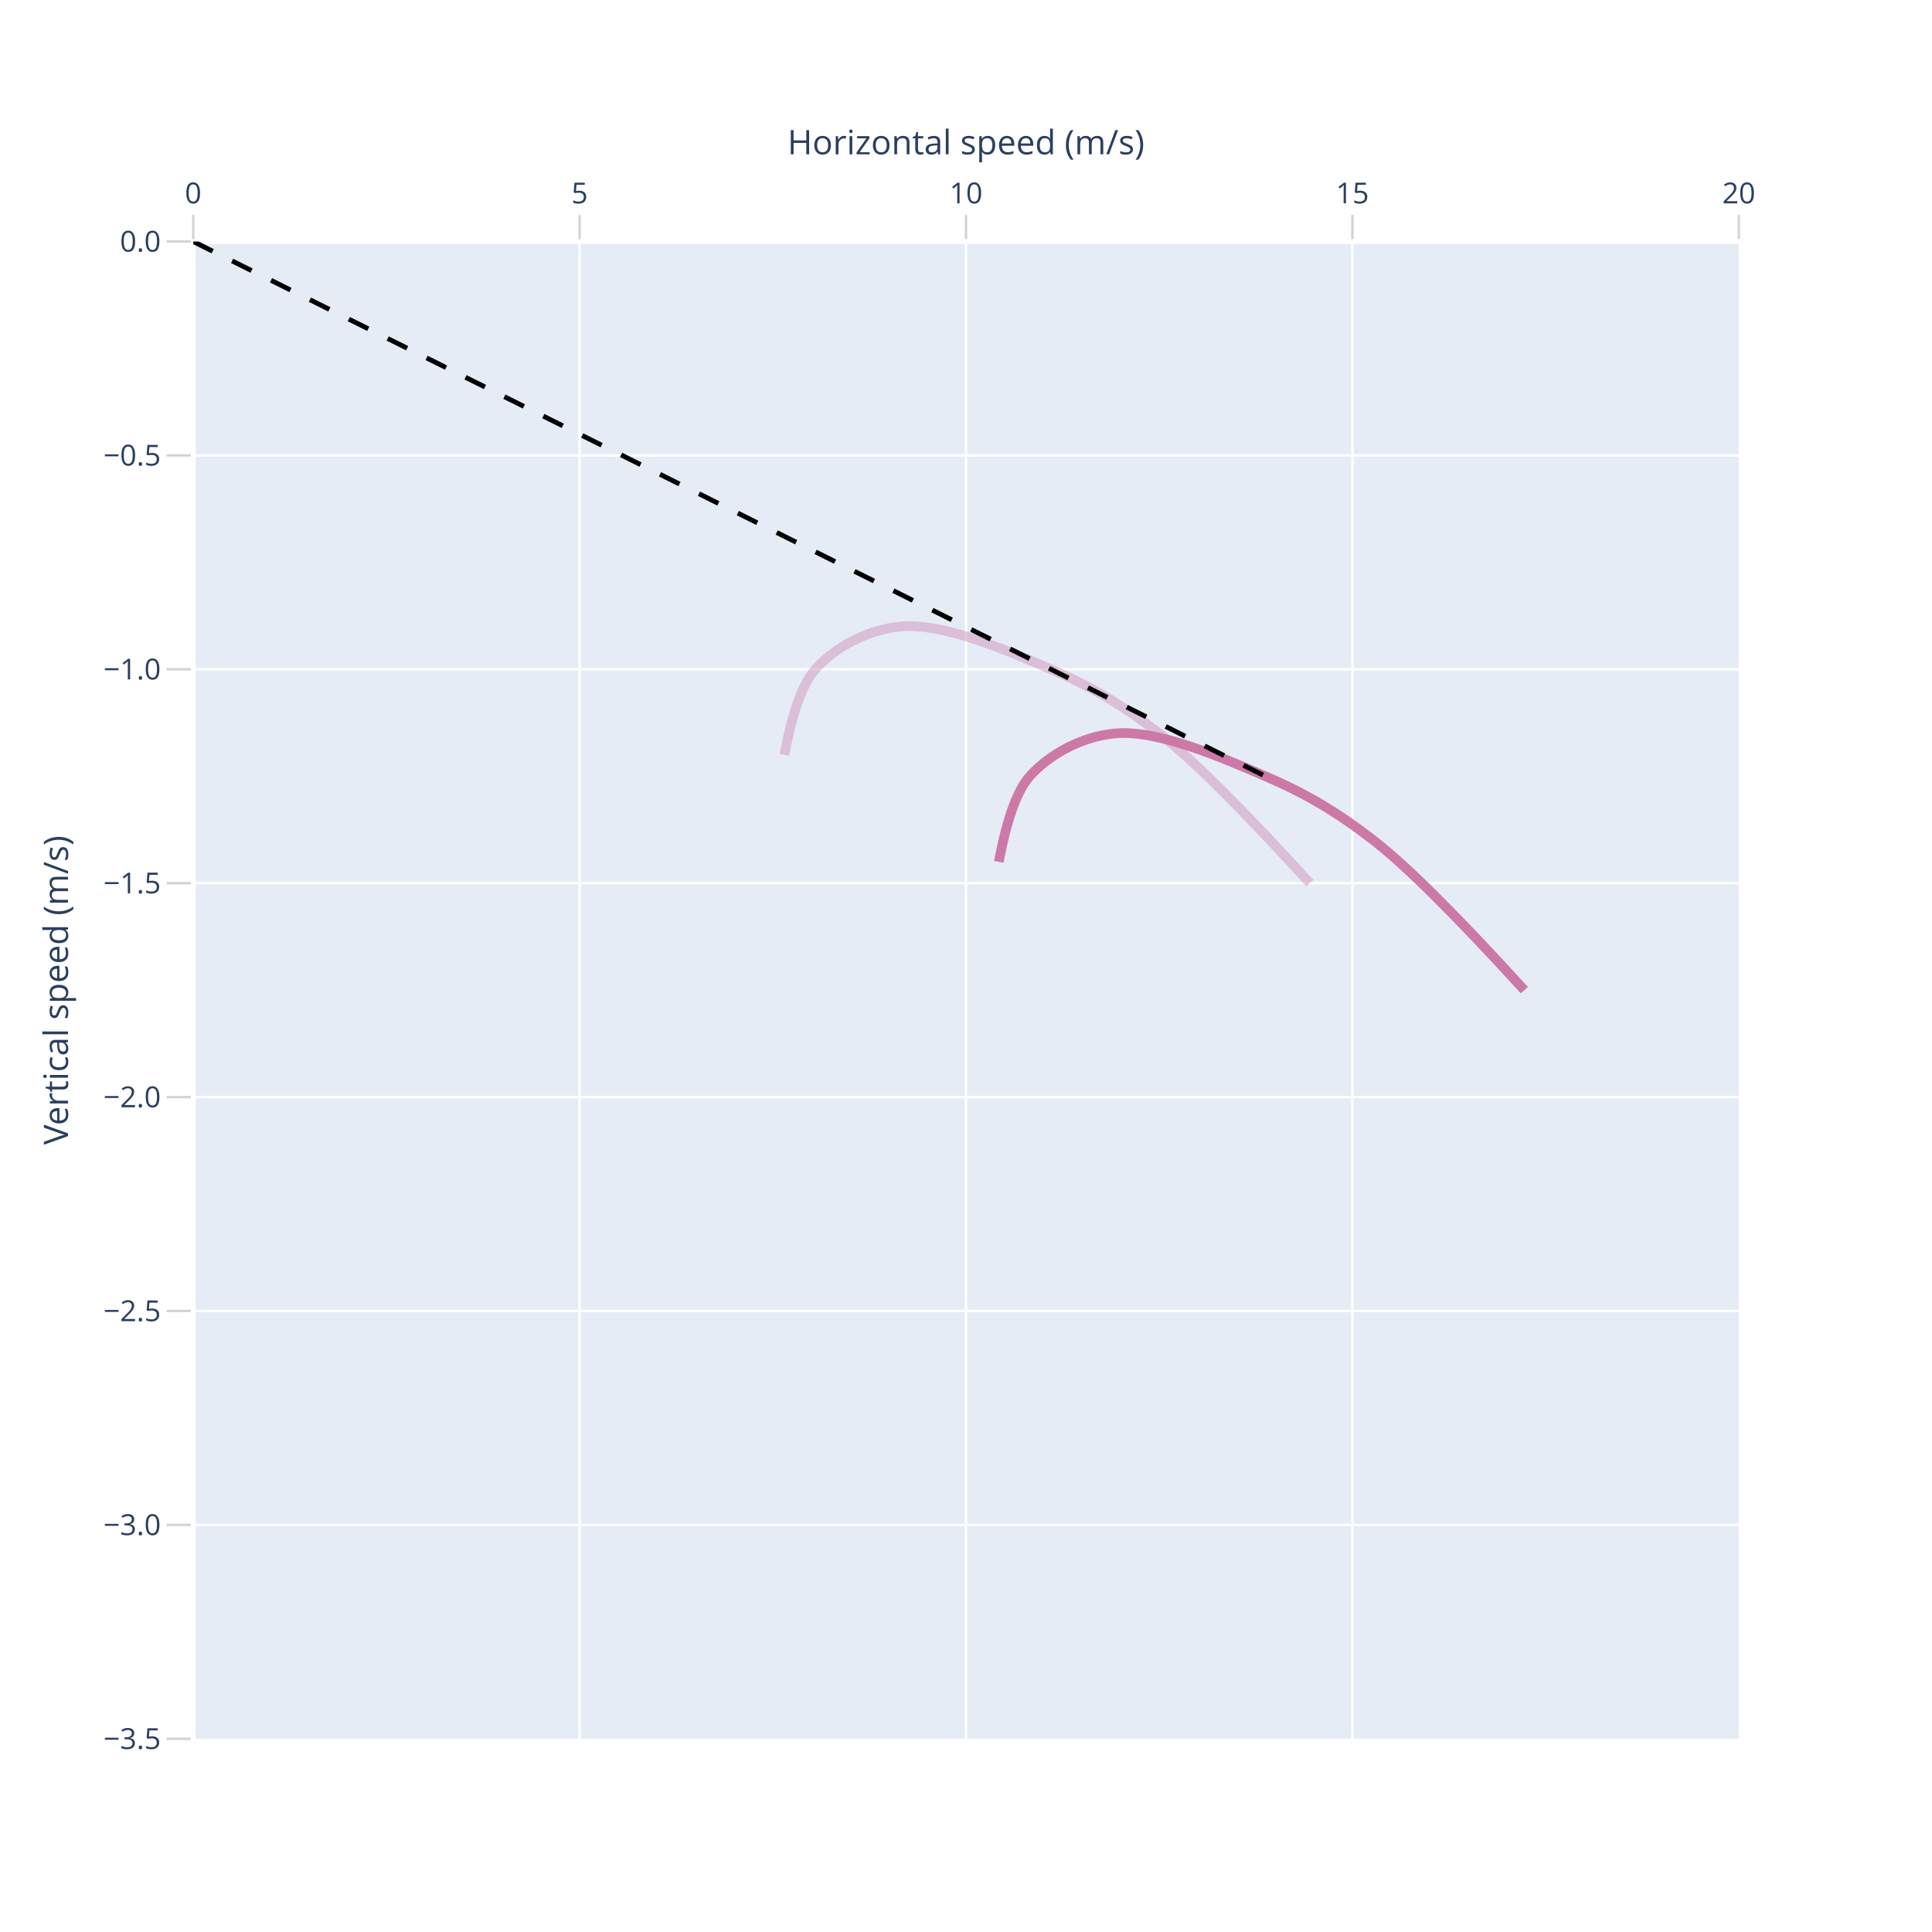
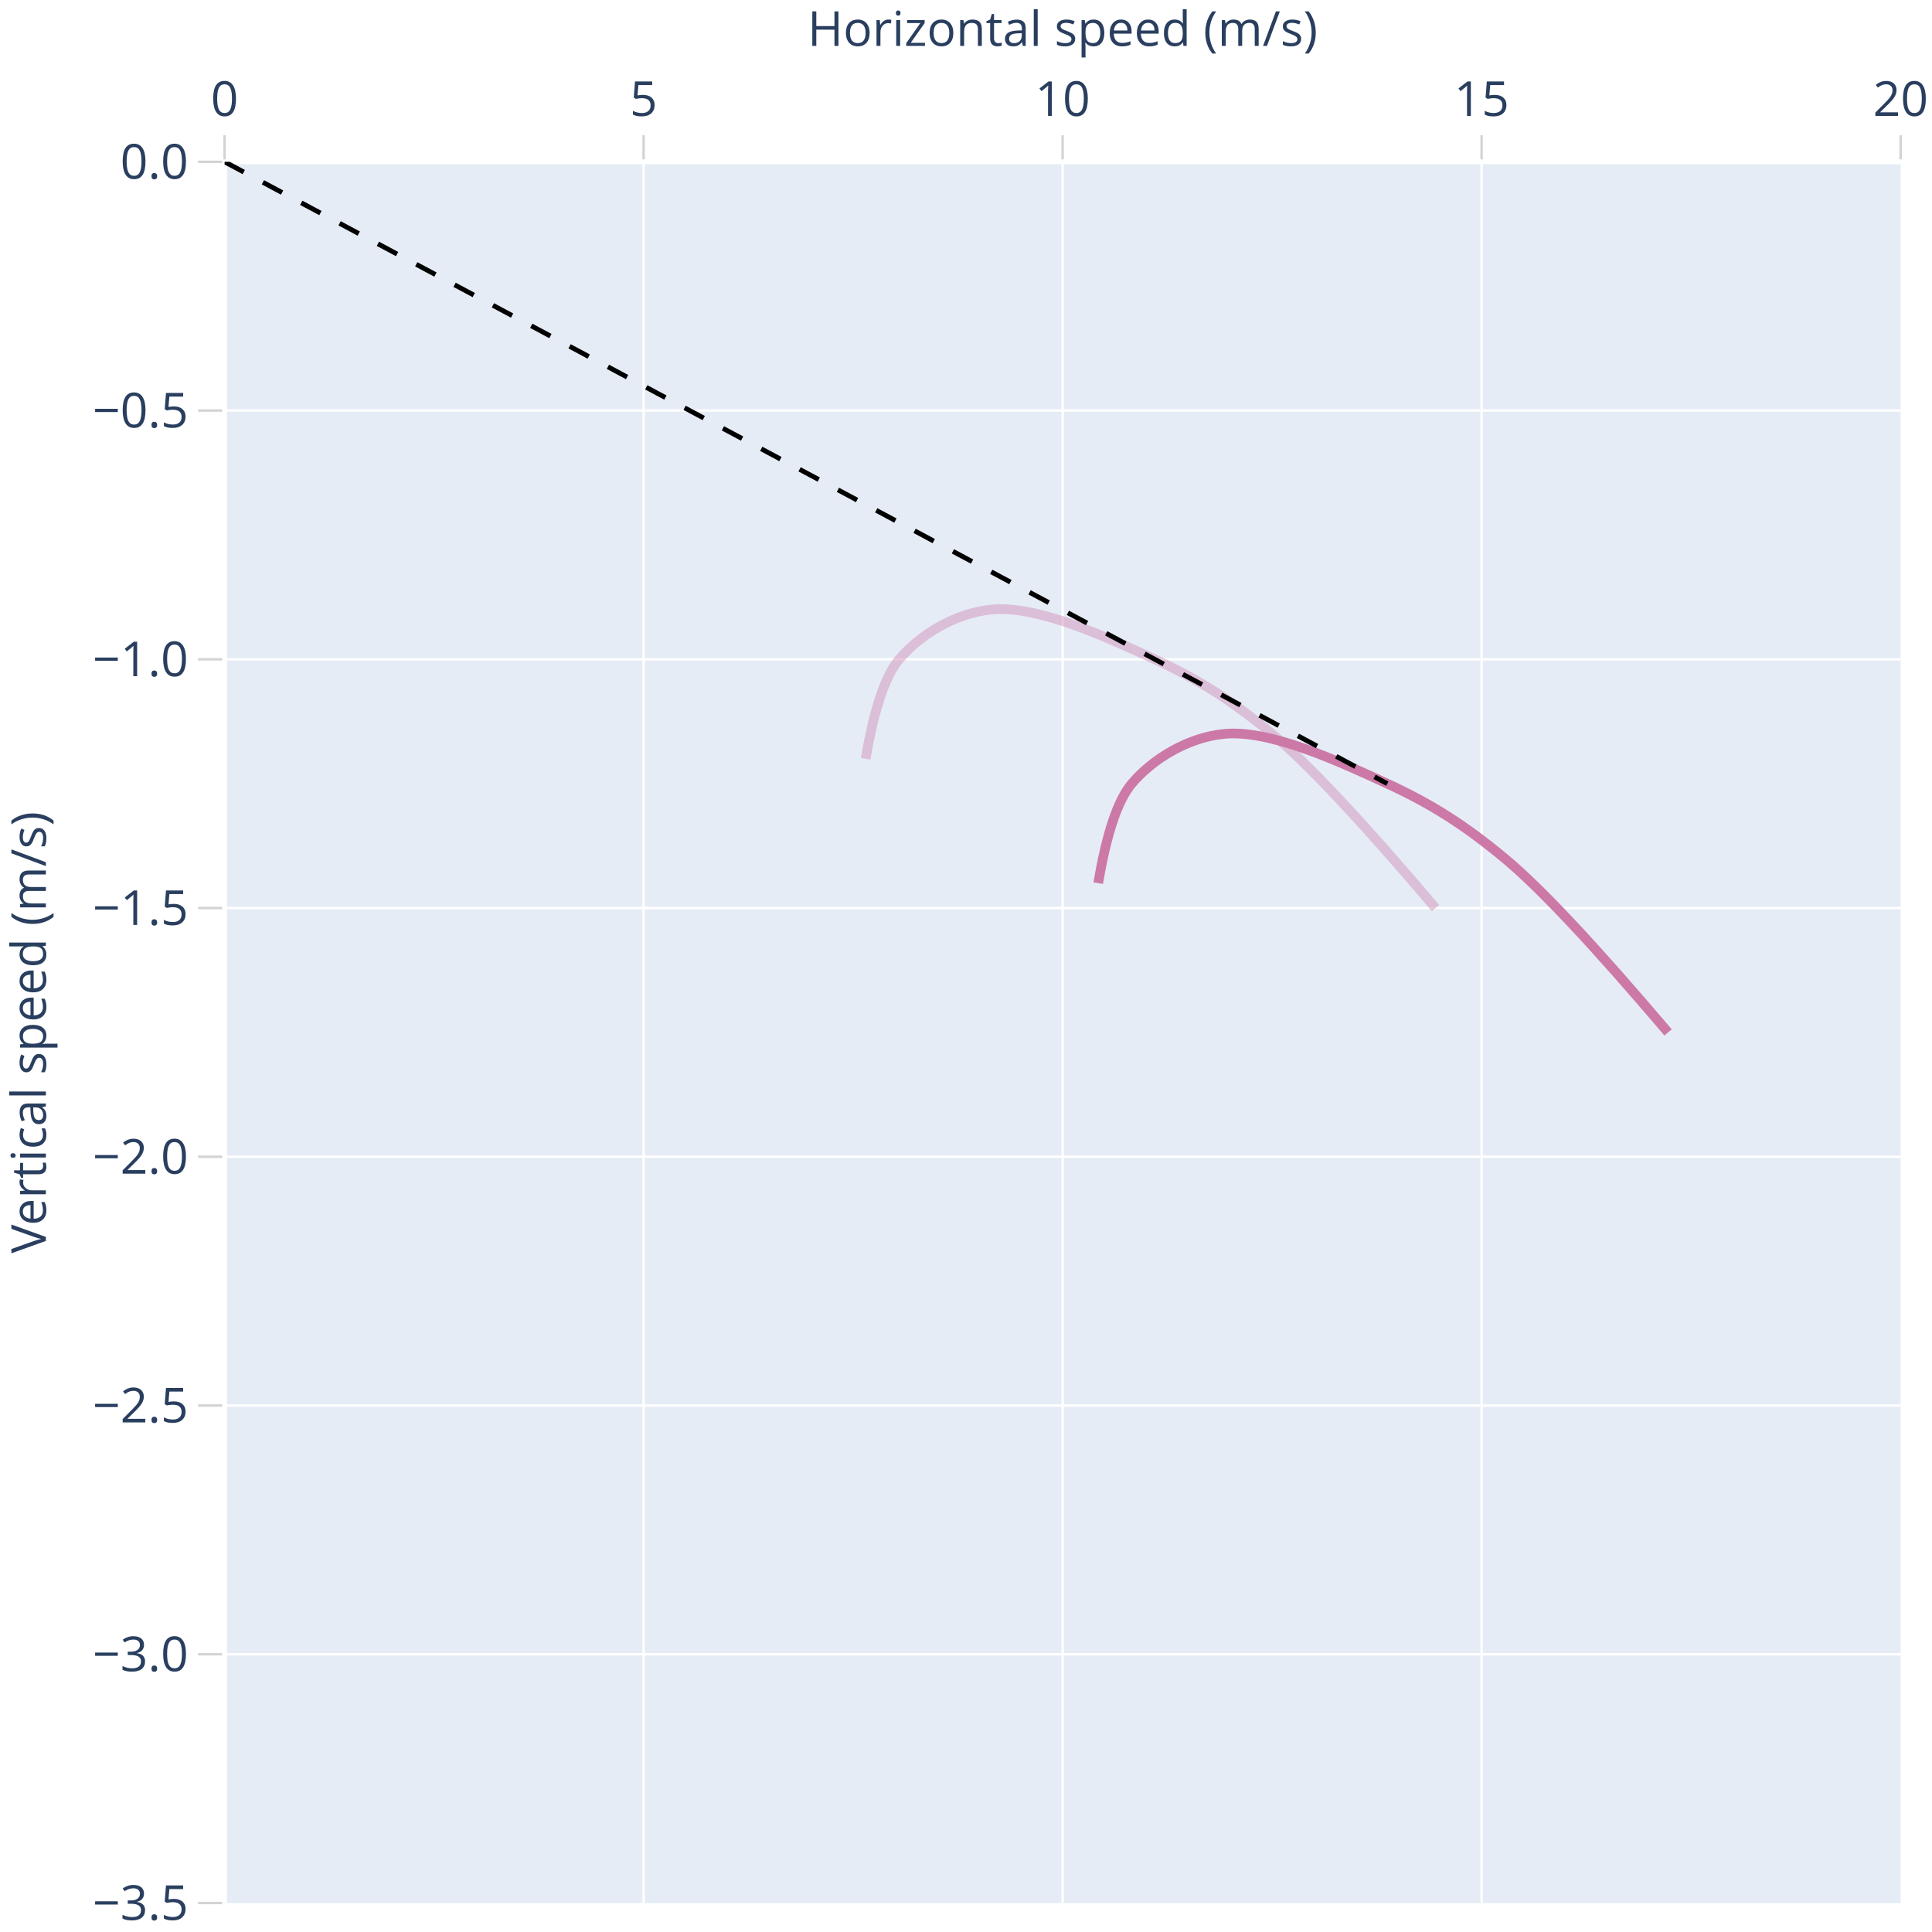
<svg xmlns="http://www.w3.org/2000/svg" class="main-svg" width="800" height="800" style="" viewBox="0 0 800 800">
  <rect x="0" y="0" width="800" height="800" style="fill: rgb(255, 255, 255); fill-opacity: 1;" />
-   <defs id="defs-cdff44">
+   <defs id="defs-c382c8">
    <g class="clips">
-       <clipPath id="clipcdff44xyplot" class="plotclip">
-         <rect width="640" height="620" />
+       <clipPath id="clipc382c8xyplot" class="plotclip">
+         <rect width="694" height="721" />
      </clipPath>
-       <clipPath class="axesclip" id="clipcdff44x">
-         <rect x="80" y="0" width="640" height="800" />
+       <clipPath class="axesclip" id="clipc382c8x">
+         <rect x="93" y="0" width="694" height="800" />
      </clipPath>
-       <clipPath class="axesclip" id="clipcdff44y">
-         <rect x="0" y="100" width="800" height="620" />
+       <clipPath class="axesclip" id="clipc382c8y">
+         <rect x="0" y="67" width="800" height="721" />
      </clipPath>
-       <clipPath class="axesclip" id="clipcdff44xy">
-         <rect x="80" y="100" width="640" height="620" />
+       <clipPath class="axesclip" id="clipc382c8xy">
+         <rect x="93" y="67" width="694" height="721" />
      </clipPath>
    </g>
    <g class="gradients" />
    <g class="patterns" />
  </defs>
  <g class="bglayer">
-     <rect class="bg" x="80" y="100" width="640" height="620" style="fill: rgb(229, 236, 246); fill-opacity: 1; stroke-width: 0;" />
+     <rect class="bg" x="93" y="67" width="694" height="721" style="fill: rgb(229, 236, 246); fill-opacity: 1; stroke-width: 0;" />
  </g>
  <g class="layer-below">
    <g class="imagelayer" />
    <g class="shapelayer" />
  </g>
  <g class="cartesianlayer">
    <g class="subplot xy">
      <g class="layer-subplot">
        <g class="shapelayer" />
        <g class="imagelayer" />
      </g>
      <g class="minor-gridlayer">
        <g class="x" />
        <g class="y" />
      </g>
      <g class="gridlayer">
        <g class="x">
-           <path class="xgrid crisp" transform="translate(240,0)" d="M0,100v620" style="stroke: rgb(255, 255, 255); stroke-opacity: 1; stroke-width: 1px;" />
-           <path class="xgrid crisp" transform="translate(400,0)" d="M0,100v620" style="stroke: rgb(255, 255, 255); stroke-opacity: 1; stroke-width: 1px;" />
-           <path class="xgrid crisp" transform="translate(560,0)" d="M0,100v620" style="stroke: rgb(255, 255, 255); stroke-opacity: 1; stroke-width: 1px;" />
+           <path class="xgrid crisp" transform="translate(266.5,0)" d="M0,67v721" style="stroke: rgb(255, 255, 255); stroke-opacity: 1; stroke-width: 1px;" />
+           <path class="xgrid crisp" transform="translate(440,0)" d="M0,67v721" style="stroke: rgb(255, 255, 255); stroke-opacity: 1; stroke-width: 1px;" />
+           <path class="xgrid crisp" transform="translate(613.5,0)" d="M0,67v721" style="stroke: rgb(255, 255, 255); stroke-opacity: 1; stroke-width: 1px;" />
        </g>
        <g class="y">
-           <path class="ygrid crisp" transform="translate(0,631.43)" d="M80,0h640" style="stroke: rgb(255, 255, 255); stroke-opacity: 1; stroke-width: 1px;" />
-           <path class="ygrid crisp" transform="translate(0,542.86)" d="M80,0h640" style="stroke: rgb(255, 255, 255); stroke-opacity: 1; stroke-width: 1px;" />
-           <path class="ygrid crisp" transform="translate(0,454.29)" d="M80,0h640" style="stroke: rgb(255, 255, 255); stroke-opacity: 1; stroke-width: 1px;" />
-           <path class="ygrid crisp" transform="translate(0,365.71)" d="M80,0h640" style="stroke: rgb(255, 255, 255); stroke-opacity: 1; stroke-width: 1px;" />
-           <path class="ygrid crisp" transform="translate(0,277.14)" d="M80,0h640" style="stroke: rgb(255, 255, 255); stroke-opacity: 1; stroke-width: 1px;" />
-           <path class="ygrid crisp" transform="translate(0,188.57)" d="M80,0h640" style="stroke: rgb(255, 255, 255); stroke-opacity: 1; stroke-width: 1px;" />
+           <path class="ygrid crisp" transform="translate(0,685)" d="M93,0h694" style="stroke: rgb(255, 255, 255); stroke-opacity: 1; stroke-width: 1px;" />
+           <path class="ygrid crisp" transform="translate(0,582)" d="M93,0h694" style="stroke: rgb(255, 255, 255); stroke-opacity: 1; stroke-width: 1px;" />
+           <path class="ygrid crisp" transform="translate(0,479)" d="M93,0h694" style="stroke: rgb(255, 255, 255); stroke-opacity: 1; stroke-width: 1px;" />
+           <path class="ygrid crisp" transform="translate(0,376)" d="M93,0h694" style="stroke: rgb(255, 255, 255); stroke-opacity: 1; stroke-width: 1px;" />
+           <path class="ygrid crisp" transform="translate(0,273)" d="M93,0h694" style="stroke: rgb(255, 255, 255); stroke-opacity: 1; stroke-width: 1px;" />
+           <path class="ygrid crisp" transform="translate(0,170)" d="M93,0h694" style="stroke: rgb(255, 255, 255); stroke-opacity: 1; stroke-width: 1px;" />
        </g>
      </g>
      <g class="zerolinelayer">
-         <path class="xzl zl crisp" transform="translate(80,0)" d="M0,100v620" style="stroke: rgb(255, 255, 255); stroke-opacity: 1; stroke-width: 2px;" />
-         <path class="yzl zl crisp" transform="translate(0,100)" d="M80,0h640" style="stroke: rgb(255, 255, 255); stroke-opacity: 1; stroke-width: 2px;" />
+         <path class="xzl zl crisp" transform="translate(93,0)" d="M0,67v721" style="stroke: rgb(255, 255, 255); stroke-opacity: 1; stroke-width: 2px;" />
+         <path class="yzl zl crisp" transform="translate(0,67)" d="M93,0h694" style="stroke: rgb(255, 255, 255); stroke-opacity: 1; stroke-width: 2px;" />
      </g>
      <path class="xlines-below" />
      <path class="ylines-below" />
      <g class="overlines-below" />
      <g class="xaxislayer-below" />
      <g class="yaxislayer-below" />
      <g class="overaxes-below" />
-       <g class="plot" transform="translate(80,100)" clip-path="url(#clipcdff44xyplot)">
+       <g class="plot" transform="translate(93,67)" clip-path="url(#clipc382c8xyplot)">
        <g class="scatterlayer mlayer">
-           <g class="trace scatter trace523fb2" style="stroke-miterlimit: 2; opacity: 0.4;">
+           <g class="trace scatter trace74f289" style="stroke-miterlimit: 2; opacity: 0.4;">
            <g class="fills" />
            <g class="errorbars" />
            <g class="lines">
-               <path class="js-line" d="M244.8,212.57Q249.77,185.96 257.6,177.14C265.61,168.11 279.11,160.73 292.8,159.43C310.37,157.76 336.58,169.14 355.2,177.14C371.88,184.31 384.6,191.79 400,203.71Q420.01,219.2 462.4,265.71" style="vector-effect: none; fill: none; stroke: rgb(204, 121, 167); stroke-opacity: 1; stroke-width: 4px; opacity: 1;" />
+               <path class="js-line" d="M265.46,247.2Q270.66,216.3 279.34,206C288.01,195.71 302.62,186.89 317.51,185.4C336.53,183.5 365.04,196.74 385.17,206C403.33,214.35 417.12,223.12 433.75,236.9Q455.55,254.96 501.42,309" style="vector-effect: none; fill: none; stroke: rgb(204, 121, 167); stroke-opacity: 1; stroke-width: 4px; opacity: 1;" />
            </g>
            <g class="points" />
            <g class="text" />
          </g>
-           <g class="trace scatter tracebdb777" style="stroke-miterlimit: 2; opacity: 1;">
+           <g class="trace scatter trace17c3b6" style="stroke-miterlimit: 2; opacity: 1;">
            <g class="fills" />
            <g class="errorbars" />
            <g class="lines">
-               <path class="js-line" d="M333.6,256.86Q338.57,230.26 346.4,221.43C354.41,212.4 367.9,205.01 381.6,203.71C399.17,202.04 425.38,213.43 444,221.43C460.68,228.6 473.4,236.08 488.8,248Q508.81,263.49 551.2,310" style="vector-effect: none; fill: none; stroke: rgb(204, 121, 167); stroke-opacity: 1; stroke-width: 4px; opacity: 1;" />
+               <path class="js-line" d="M361.75,298.7Q366.95,267.8 375.63,257.5C384.3,247.21 398.91,238.39 413.8,236.9C432.82,235 461.33,248.24 481.46,257.5C499.62,265.85 513.41,274.62 530.04,288.4Q551.84,306.46 597.71,360.5" style="vector-effect: none; fill: none; stroke: rgb(204, 121, 167); stroke-opacity: 1; stroke-width: 4px; opacity: 1;" />
            </g>
            <g class="points" />
            <g class="text" />
          </g>
-           <g class="trace scatter tracedd4805" style="stroke-miterlimit: 2; opacity: 1;">
+           <g class="trace scatter trace1ab928" style="stroke-miterlimit: 2; opacity: 1;">
            <g class="fills" />
            <g class="errorbars" />
            <g class="lines">
-               <path class="js-line" d="M0,0L444,221.43" style="vector-effect: none; fill: none; stroke: rgb(0, 0, 0); stroke-opacity: 1; stroke-dasharray: 9px, 9px; stroke-width: 2px; opacity: 1;" />
+               <path class="js-line" d="M0,0L481.46,257.5" style="vector-effect: none; fill: none; stroke: rgb(0, 0, 0); stroke-opacity: 1; stroke-dasharray: 9px, 9px; stroke-width: 2px; opacity: 1;" />
            </g>
            <g class="points" />
            <g class="text" />
          </g>
        </g>
      </g>
      <g class="overplot" />
      <path class="xlines-above crisp" d="" style="fill: none; stroke-width: 1px; stroke: rgb(0, 0, 0); stroke-opacity: 0;" />
      <path class="ylines-above crisp" d="" style="fill: none; stroke-width: 1px; stroke: rgb(0, 0, 0); stroke-opacity: 0;" />
      <g class="overlines-above" />
      <g class="xaxislayer-above">
-         <path class="xtick ticks crisp" d="M0,99v-10" transform="translate(80,0)" style="stroke: rgb(211, 211, 211); stroke-opacity: 1; stroke-width: 1px;" />
-         <path class="xtick ticks crisp" d="M0,99v-10" transform="translate(240,0)" style="stroke: rgb(211, 211, 211); stroke-opacity: 1; stroke-width: 1px;" />
-         <path class="xtick ticks crisp" d="M0,99v-10" transform="translate(400,0)" style="stroke: rgb(211, 211, 211); stroke-opacity: 1; stroke-width: 1px;" />
-         <path class="xtick ticks crisp" d="M0,99v-10" transform="translate(560,0)" style="stroke: rgb(211, 211, 211); stroke-opacity: 1; stroke-width: 1px;" />
-         <path class="xtick ticks crisp" d="M0,99v-10" transform="translate(720,0)" style="stroke: rgb(211, 211, 211); stroke-opacity: 1; stroke-width: 1px;" />
+         <path class="xtick ticks crisp" d="M0,66v-10" transform="translate(93,0)" style="stroke: rgb(211, 211, 211); stroke-opacity: 1; stroke-width: 1px;" />
+         <path class="xtick ticks crisp" d="M0,66v-10" transform="translate(266.5,0)" style="stroke: rgb(211, 211, 211); stroke-opacity: 1; stroke-width: 1px;" />
+         <path class="xtick ticks crisp" d="M0,66v-10" transform="translate(440,0)" style="stroke: rgb(211, 211, 211); stroke-opacity: 1; stroke-width: 1px;" />
+         <path class="xtick ticks crisp" d="M0,66v-10" transform="translate(613.5,0)" style="stroke: rgb(211, 211, 211); stroke-opacity: 1; stroke-width: 1px;" />
+         <path class="xtick ticks crisp" d="M0,66v-10" transform="translate(787,0)" style="stroke: rgb(211, 211, 211); stroke-opacity: 1; stroke-width: 1px;" />
        <g class="xtick">
-           <text text-anchor="middle" x="0" y="84.2" transform="translate(80,0)" style="font-family: 'Open Sans', verdana, arial, sans-serif; font-size: 12px; fill: rgb(42, 63, 95); fill-opacity: 1; white-space: pre; opacity: 1;">0</text>
+           <text text-anchor="middle" x="0" y="48" transform="translate(93,0)" style="font-family: 'Open Sans', verdana, arial, sans-serif; font-size: 20px; fill: rgb(42, 63, 95); fill-opacity: 1; white-space: pre; opacity: 1;">0</text>
        </g>
        <g class="xtick">
-           <text text-anchor="middle" x="0" y="84.2" style="font-family: 'Open Sans', verdana, arial, sans-serif; font-size: 12px; fill: rgb(42, 63, 95); fill-opacity: 1; white-space: pre; opacity: 1;" transform="translate(240,0)">5</text>
+           <text text-anchor="middle" x="0" y="48" style="font-family: 'Open Sans', verdana, arial, sans-serif; font-size: 20px; fill: rgb(42, 63, 95); fill-opacity: 1; white-space: pre; opacity: 1;" transform="translate(266.5,0)">5</text>
        </g>
        <g class="xtick">
-           <text text-anchor="middle" x="0" y="84.2" style="font-family: 'Open Sans', verdana, arial, sans-serif; font-size: 12px; fill: rgb(42, 63, 95); fill-opacity: 1; white-space: pre; opacity: 1;" transform="translate(400,0)">10</text>
+           <text text-anchor="middle" x="0" y="48" style="font-family: 'Open Sans', verdana, arial, sans-serif; font-size: 20px; fill: rgb(42, 63, 95); fill-opacity: 1; white-space: pre; opacity: 1;" transform="translate(440,0)">10</text>
        </g>
        <g class="xtick">
-           <text text-anchor="middle" x="0" y="84.2" style="font-family: 'Open Sans', verdana, arial, sans-serif; font-size: 12px; fill: rgb(42, 63, 95); fill-opacity: 1; white-space: pre; opacity: 1;" transform="translate(560,0)">15</text>
+           <text text-anchor="middle" x="0" y="48" style="font-family: 'Open Sans', verdana, arial, sans-serif; font-size: 20px; fill: rgb(42, 63, 95); fill-opacity: 1; white-space: pre; opacity: 1;" transform="translate(613.5,0)">15</text>
        </g>
        <g class="xtick">
-           <text text-anchor="middle" x="0" y="84.2" style="font-family: 'Open Sans', verdana, arial, sans-serif; font-size: 12px; fill: rgb(42, 63, 95); fill-opacity: 1; white-space: pre; opacity: 1;" transform="translate(720,0)">20</text>
+           <text text-anchor="middle" x="0" y="48" style="font-family: 'Open Sans', verdana, arial, sans-serif; font-size: 20px; fill: rgb(42, 63, 95); fill-opacity: 1; white-space: pre; opacity: 1;" transform="translate(787,0)">20</text>
        </g>
      </g>
      <g class="yaxislayer-above">
-         <path class="ytick ticks crisp" d="M79,0h-10" transform="translate(0,720)" style="stroke: rgb(211, 211, 211); stroke-opacity: 1; stroke-width: 1px;" />
-         <path class="ytick ticks crisp" d="M79,0h-10" transform="translate(0,631.43)" style="stroke: rgb(211, 211, 211); stroke-opacity: 1; stroke-width: 1px;" />
-         <path class="ytick ticks crisp" d="M79,0h-10" transform="translate(0,542.86)" style="stroke: rgb(211, 211, 211); stroke-opacity: 1; stroke-width: 1px;" />
-         <path class="ytick ticks crisp" d="M79,0h-10" transform="translate(0,454.29)" style="stroke: rgb(211, 211, 211); stroke-opacity: 1; stroke-width: 1px;" />
-         <path class="ytick ticks crisp" d="M79,0h-10" transform="translate(0,365.71)" style="stroke: rgb(211, 211, 211); stroke-opacity: 1; stroke-width: 1px;" />
-         <path class="ytick ticks crisp" d="M79,0h-10" transform="translate(0,277.14)" style="stroke: rgb(211, 211, 211); stroke-opacity: 1; stroke-width: 1px;" />
-         <path class="ytick ticks crisp" d="M79,0h-10" transform="translate(0,188.57)" style="stroke: rgb(211, 211, 211); stroke-opacity: 1; stroke-width: 1px;" />
-         <path class="ytick ticks crisp" d="M79,0h-10" transform="translate(0,100)" style="stroke: rgb(211, 211, 211); stroke-opacity: 1; stroke-width: 1px;" />
+         <path class="ytick ticks crisp" d="M92,0h-10" transform="translate(0,788)" style="stroke: rgb(211, 211, 211); stroke-opacity: 1; stroke-width: 1px;" />
+         <path class="ytick ticks crisp" d="M92,0h-10" transform="translate(0,685)" style="stroke: rgb(211, 211, 211); stroke-opacity: 1; stroke-width: 1px;" />
+         <path class="ytick ticks crisp" d="M92,0h-10" transform="translate(0,582)" style="stroke: rgb(211, 211, 211); stroke-opacity: 1; stroke-width: 1px;" />
+         <path class="ytick ticks crisp" d="M92,0h-10" transform="translate(0,479)" style="stroke: rgb(211, 211, 211); stroke-opacity: 1; stroke-width: 1px;" />
+         <path class="ytick ticks crisp" d="M92,0h-10" transform="translate(0,376)" style="stroke: rgb(211, 211, 211); stroke-opacity: 1; stroke-width: 1px;" />
+         <path class="ytick ticks crisp" d="M92,0h-10" transform="translate(0,273)" style="stroke: rgb(211, 211, 211); stroke-opacity: 1; stroke-width: 1px;" />
+         <path class="ytick ticks crisp" d="M92,0h-10" transform="translate(0,170)" style="stroke: rgb(211, 211, 211); stroke-opacity: 1; stroke-width: 1px;" />
+         <path class="ytick ticks crisp" d="M92,0h-10" transform="translate(0,67)" style="stroke: rgb(211, 211, 211); stroke-opacity: 1; stroke-width: 1px;" />
        <g class="ytick">
-           <text text-anchor="end" x="66.6" y="4.2" transform="translate(0,720)" style="font-family: 'Open Sans', verdana, arial, sans-serif; font-size: 12px; fill: rgb(42, 63, 95); fill-opacity: 1; white-space: pre; opacity: 1;">−3.5</text>
+           <text text-anchor="end" x="78" y="7" transform="translate(0,788)" style="font-family: 'Open Sans', verdana, arial, sans-serif; font-size: 20px; fill: rgb(42, 63, 95); fill-opacity: 1; white-space: pre; opacity: 1;">−3.5</text>
        </g>
        <g class="ytick">
-           <text text-anchor="end" x="66.6" y="4.2" style="font-family: 'Open Sans', verdana, arial, sans-serif; font-size: 12px; fill: rgb(42, 63, 95); fill-opacity: 1; white-space: pre; opacity: 1;" transform="translate(0,631.43)">−3.0</text>
+           <text text-anchor="end" x="78" y="7" style="font-family: 'Open Sans', verdana, arial, sans-serif; font-size: 20px; fill: rgb(42, 63, 95); fill-opacity: 1; white-space: pre; opacity: 1;" transform="translate(0,685)">−3.0</text>
        </g>
        <g class="ytick">
-           <text text-anchor="end" x="66.6" y="4.2" style="font-family: 'Open Sans', verdana, arial, sans-serif; font-size: 12px; fill: rgb(42, 63, 95); fill-opacity: 1; white-space: pre; opacity: 1;" transform="translate(0,542.86)">−2.5</text>
+           <text text-anchor="end" x="78" y="7" style="font-family: 'Open Sans', verdana, arial, sans-serif; font-size: 20px; fill: rgb(42, 63, 95); fill-opacity: 1; white-space: pre; opacity: 1;" transform="translate(0,582)">−2.5</text>
        </g>
        <g class="ytick">
-           <text text-anchor="end" x="66.6" y="4.2" style="font-family: 'Open Sans', verdana, arial, sans-serif; font-size: 12px; fill: rgb(42, 63, 95); fill-opacity: 1; white-space: pre; opacity: 1;" transform="translate(0,454.29)">−2.0</text>
+           <text text-anchor="end" x="78" y="7" style="font-family: 'Open Sans', verdana, arial, sans-serif; font-size: 20px; fill: rgb(42, 63, 95); fill-opacity: 1; white-space: pre; opacity: 1;" transform="translate(0,479)">−2.0</text>
        </g>
        <g class="ytick">
-           <text text-anchor="end" x="66.6" y="4.2" style="font-family: 'Open Sans', verdana, arial, sans-serif; font-size: 12px; fill: rgb(42, 63, 95); fill-opacity: 1; white-space: pre; opacity: 1;" transform="translate(0,365.71)">−1.5</text>
+           <text text-anchor="end" x="78" y="7" style="font-family: 'Open Sans', verdana, arial, sans-serif; font-size: 20px; fill: rgb(42, 63, 95); fill-opacity: 1; white-space: pre; opacity: 1;" transform="translate(0,376)">−1.5</text>
        </g>
        <g class="ytick">
-           <text text-anchor="end" x="66.6" y="4.2" style="font-family: 'Open Sans', verdana, arial, sans-serif; font-size: 12px; fill: rgb(42, 63, 95); fill-opacity: 1; white-space: pre; opacity: 1;" transform="translate(0,277.14)">−1.0</text>
+           <text text-anchor="end" x="78" y="7" style="font-family: 'Open Sans', verdana, arial, sans-serif; font-size: 20px; fill: rgb(42, 63, 95); fill-opacity: 1; white-space: pre; opacity: 1;" transform="translate(0,273)">−1.0</text>
        </g>
        <g class="ytick">
-           <text text-anchor="end" x="66.6" y="4.2" style="font-family: 'Open Sans', verdana, arial, sans-serif; font-size: 12px; fill: rgb(42, 63, 95); fill-opacity: 1; white-space: pre; opacity: 1;" transform="translate(0,188.57)">−0.5</text>
+           <text text-anchor="end" x="78" y="7" style="font-family: 'Open Sans', verdana, arial, sans-serif; font-size: 20px; fill: rgb(42, 63, 95); fill-opacity: 1; white-space: pre; opacity: 1;" transform="translate(0,170)">−0.5</text>
        </g>
        <g class="ytick">
-           <text text-anchor="end" x="66.6" y="4.2" style="font-family: 'Open Sans', verdana, arial, sans-serif; font-size: 12px; fill: rgb(42, 63, 95); fill-opacity: 1; white-space: pre; opacity: 1;" transform="translate(0,100)">0.0</text>
+           <text text-anchor="end" x="78" y="7" style="font-family: 'Open Sans', verdana, arial, sans-serif; font-size: 20px; fill: rgb(42, 63, 95); fill-opacity: 1; white-space: pre; opacity: 1;" transform="translate(0,67)">0.0</text>
        </g>
      </g>
      <g class="overaxes-above" />
    </g>
  </g>
  <g class="polarlayer" />
  <g class="smithlayer" />
  <g class="ternarylayer" />
  <g class="geolayer" />
  <g class="funnelarealayer" />
  <g class="pielayer" />
  <g class="iciclelayer" />
  <g class="treemaplayer" />
  <g class="sunburstlayer" />
  <g class="glimages" />
-   <defs id="topdefs-cdff44">
+   <defs id="topdefs-c382c8">
    <g class="clips" />
  </defs>
  <g class="layer-above">
    <g class="imagelayer" />
    <g class="shapelayer" />
  </g>
  <g class="infolayer">
    <g class="g-gtitle" />
-     <g class="g-xtitle">
-       <text class="xtitle" x="400" y="63.888" text-anchor="middle" style="font-family: 'Open Sans', verdana, arial, sans-serif; font-size: 14px; fill: rgb(42, 63, 95); opacity: 1; font-weight: normal; white-space: pre;">Horizontal speed (m/s)</text>
+     <g class="g-xtitle" transform="translate(0,18.5)">
+       <text class="xtitle" x="440" y="0.5" text-anchor="middle" style="font-family: 'Open Sans', verdana, arial, sans-serif; font-size: 20px; fill: rgb(42, 63, 95); opacity: 1; font-weight: normal; white-space: pre;">Horizontal speed (m/s)</text>
    </g>
-     <g class="g-ytitle">
-       <text class="ytitle" transform="rotate(-90,28.15313,410)" x="28.153" y="410" text-anchor="middle" style="font-family: 'Open Sans', verdana, arial, sans-serif; font-size: 14px; fill: rgb(42, 63, 95); opacity: 1; font-weight: normal; white-space: pre;">Vertical speed (m/s)</text>
+     <g class="g-ytitle" transform="translate(18.07812,0)">
+       <text class="ytitle" transform="rotate(-90,0.921875,427.5)" x="0.922" y="427.5" text-anchor="middle" style="font-family: 'Open Sans', verdana, arial, sans-serif; font-size: 20px; fill: rgb(42, 63, 95); opacity: 1; font-weight: normal; white-space: pre;">Vertical speed (m/s)</text>
    </g>
  </g>
</svg>
